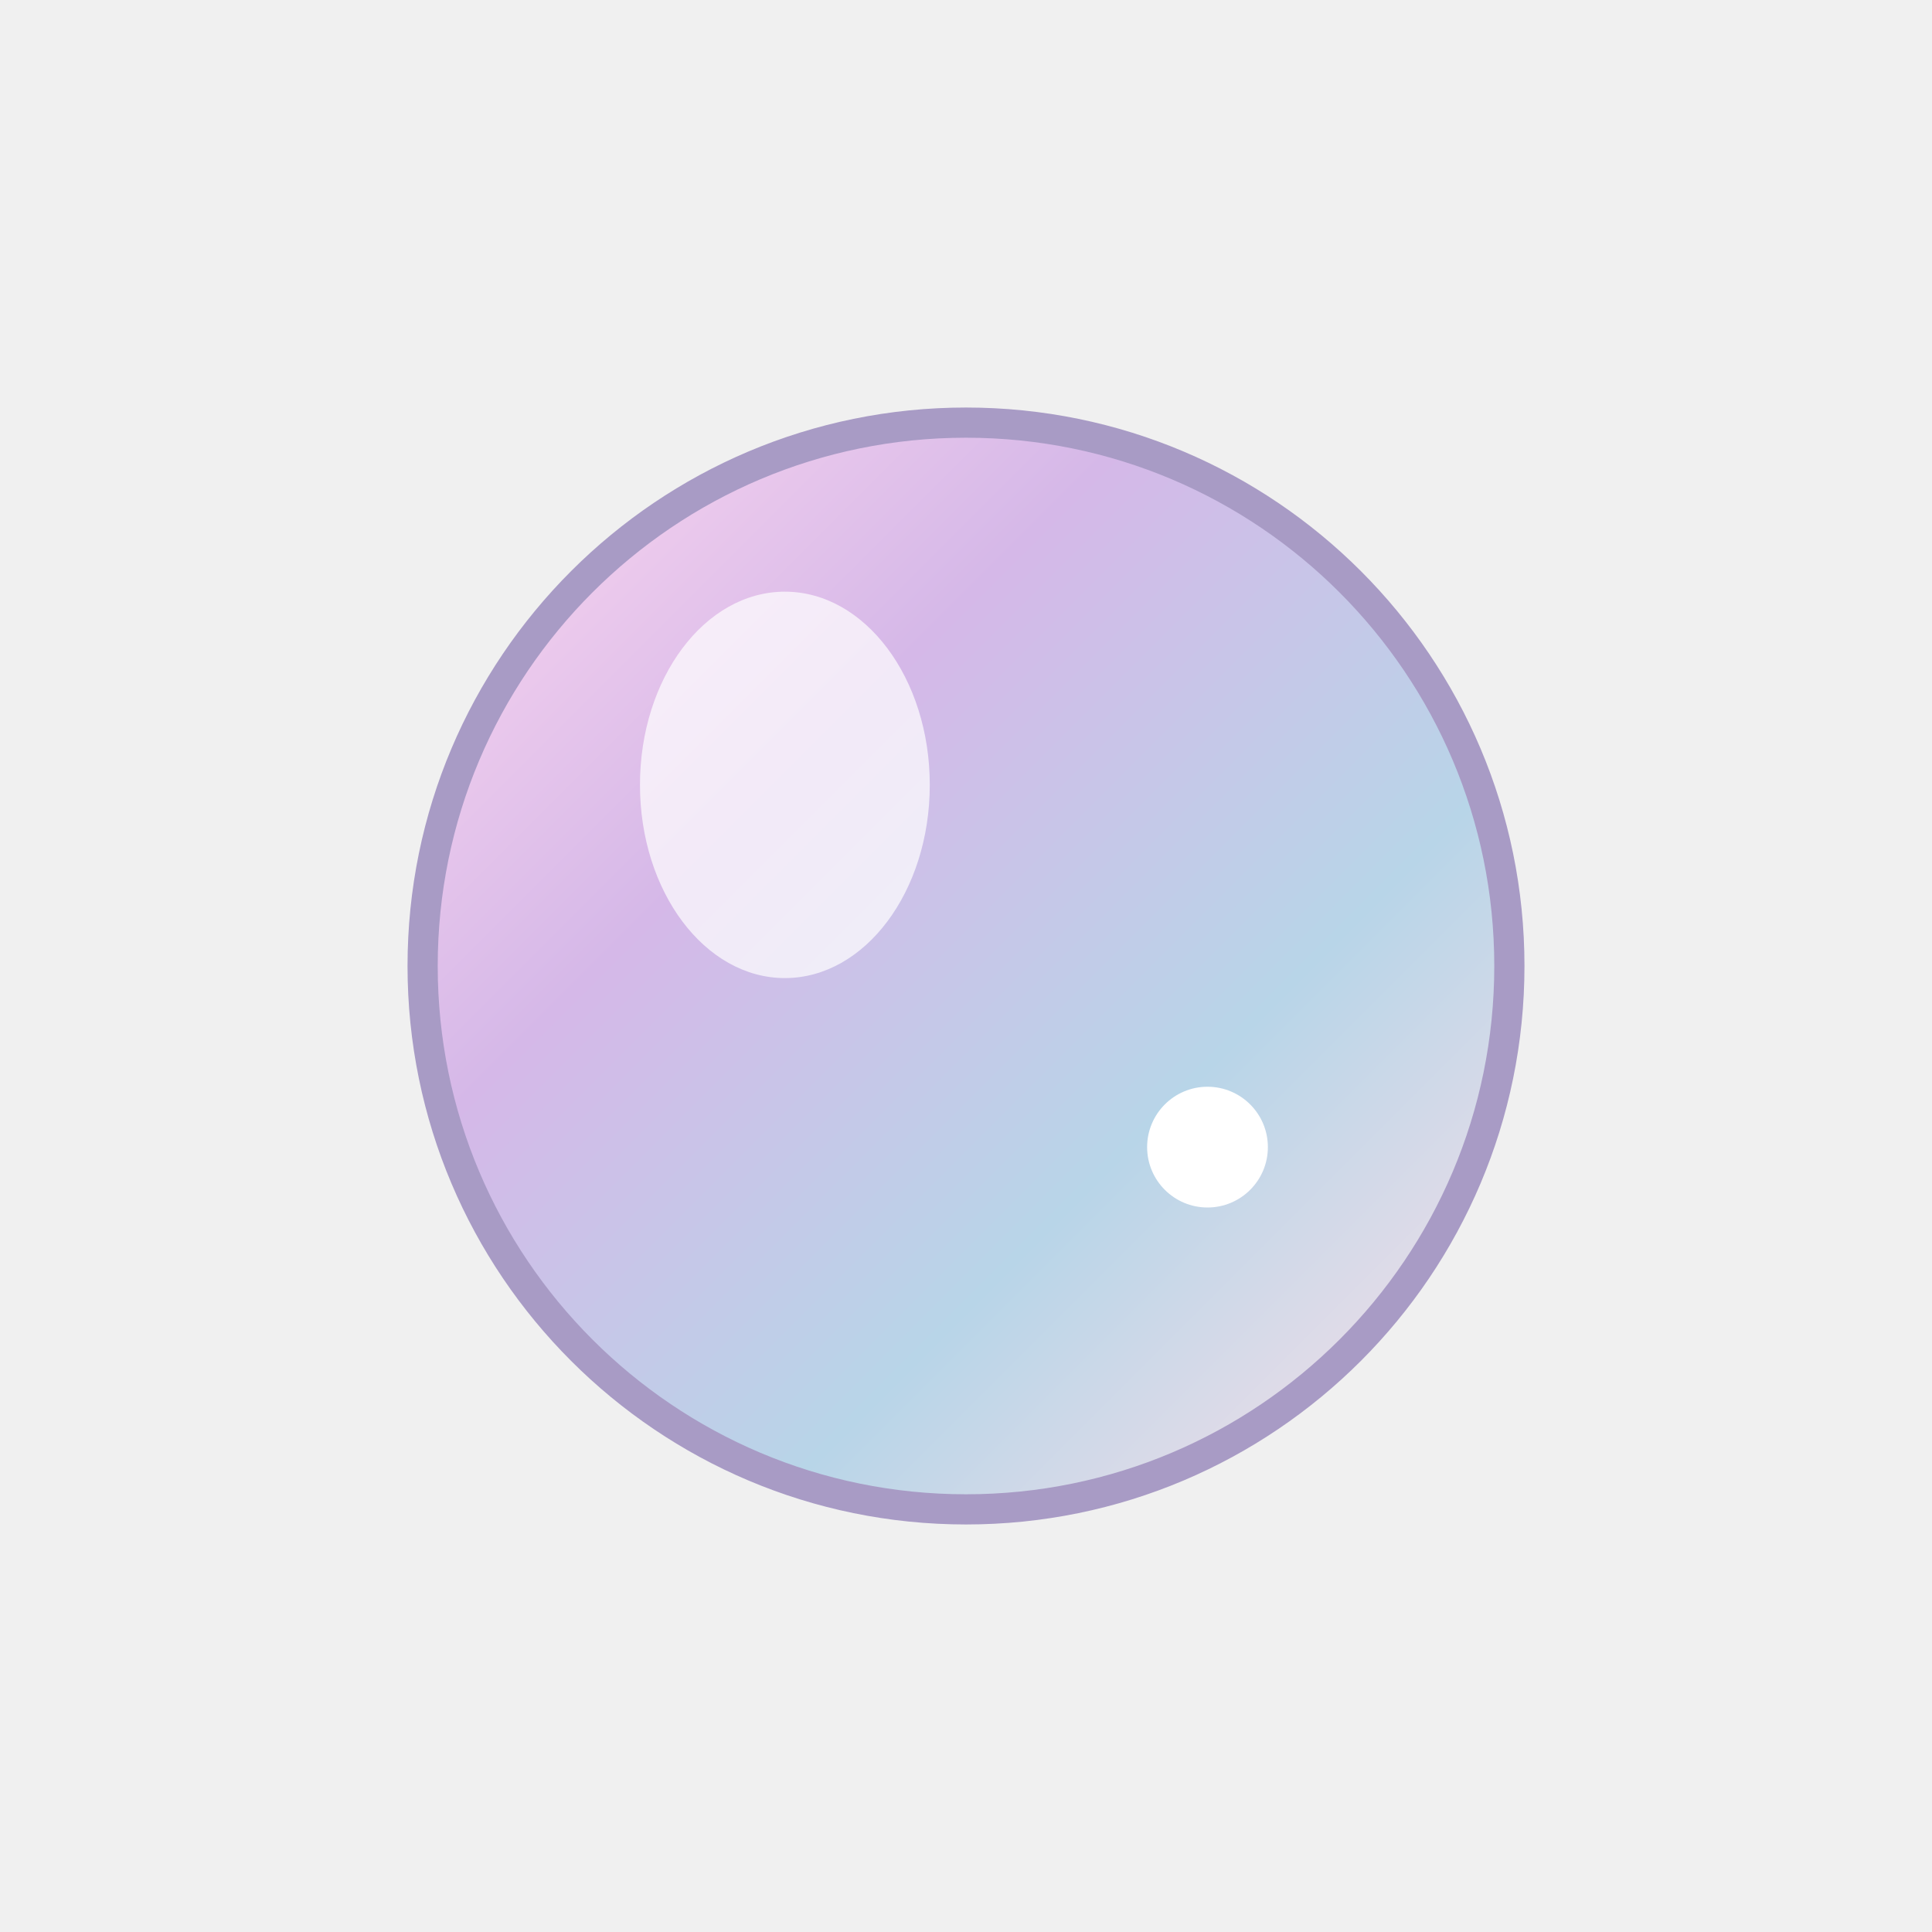
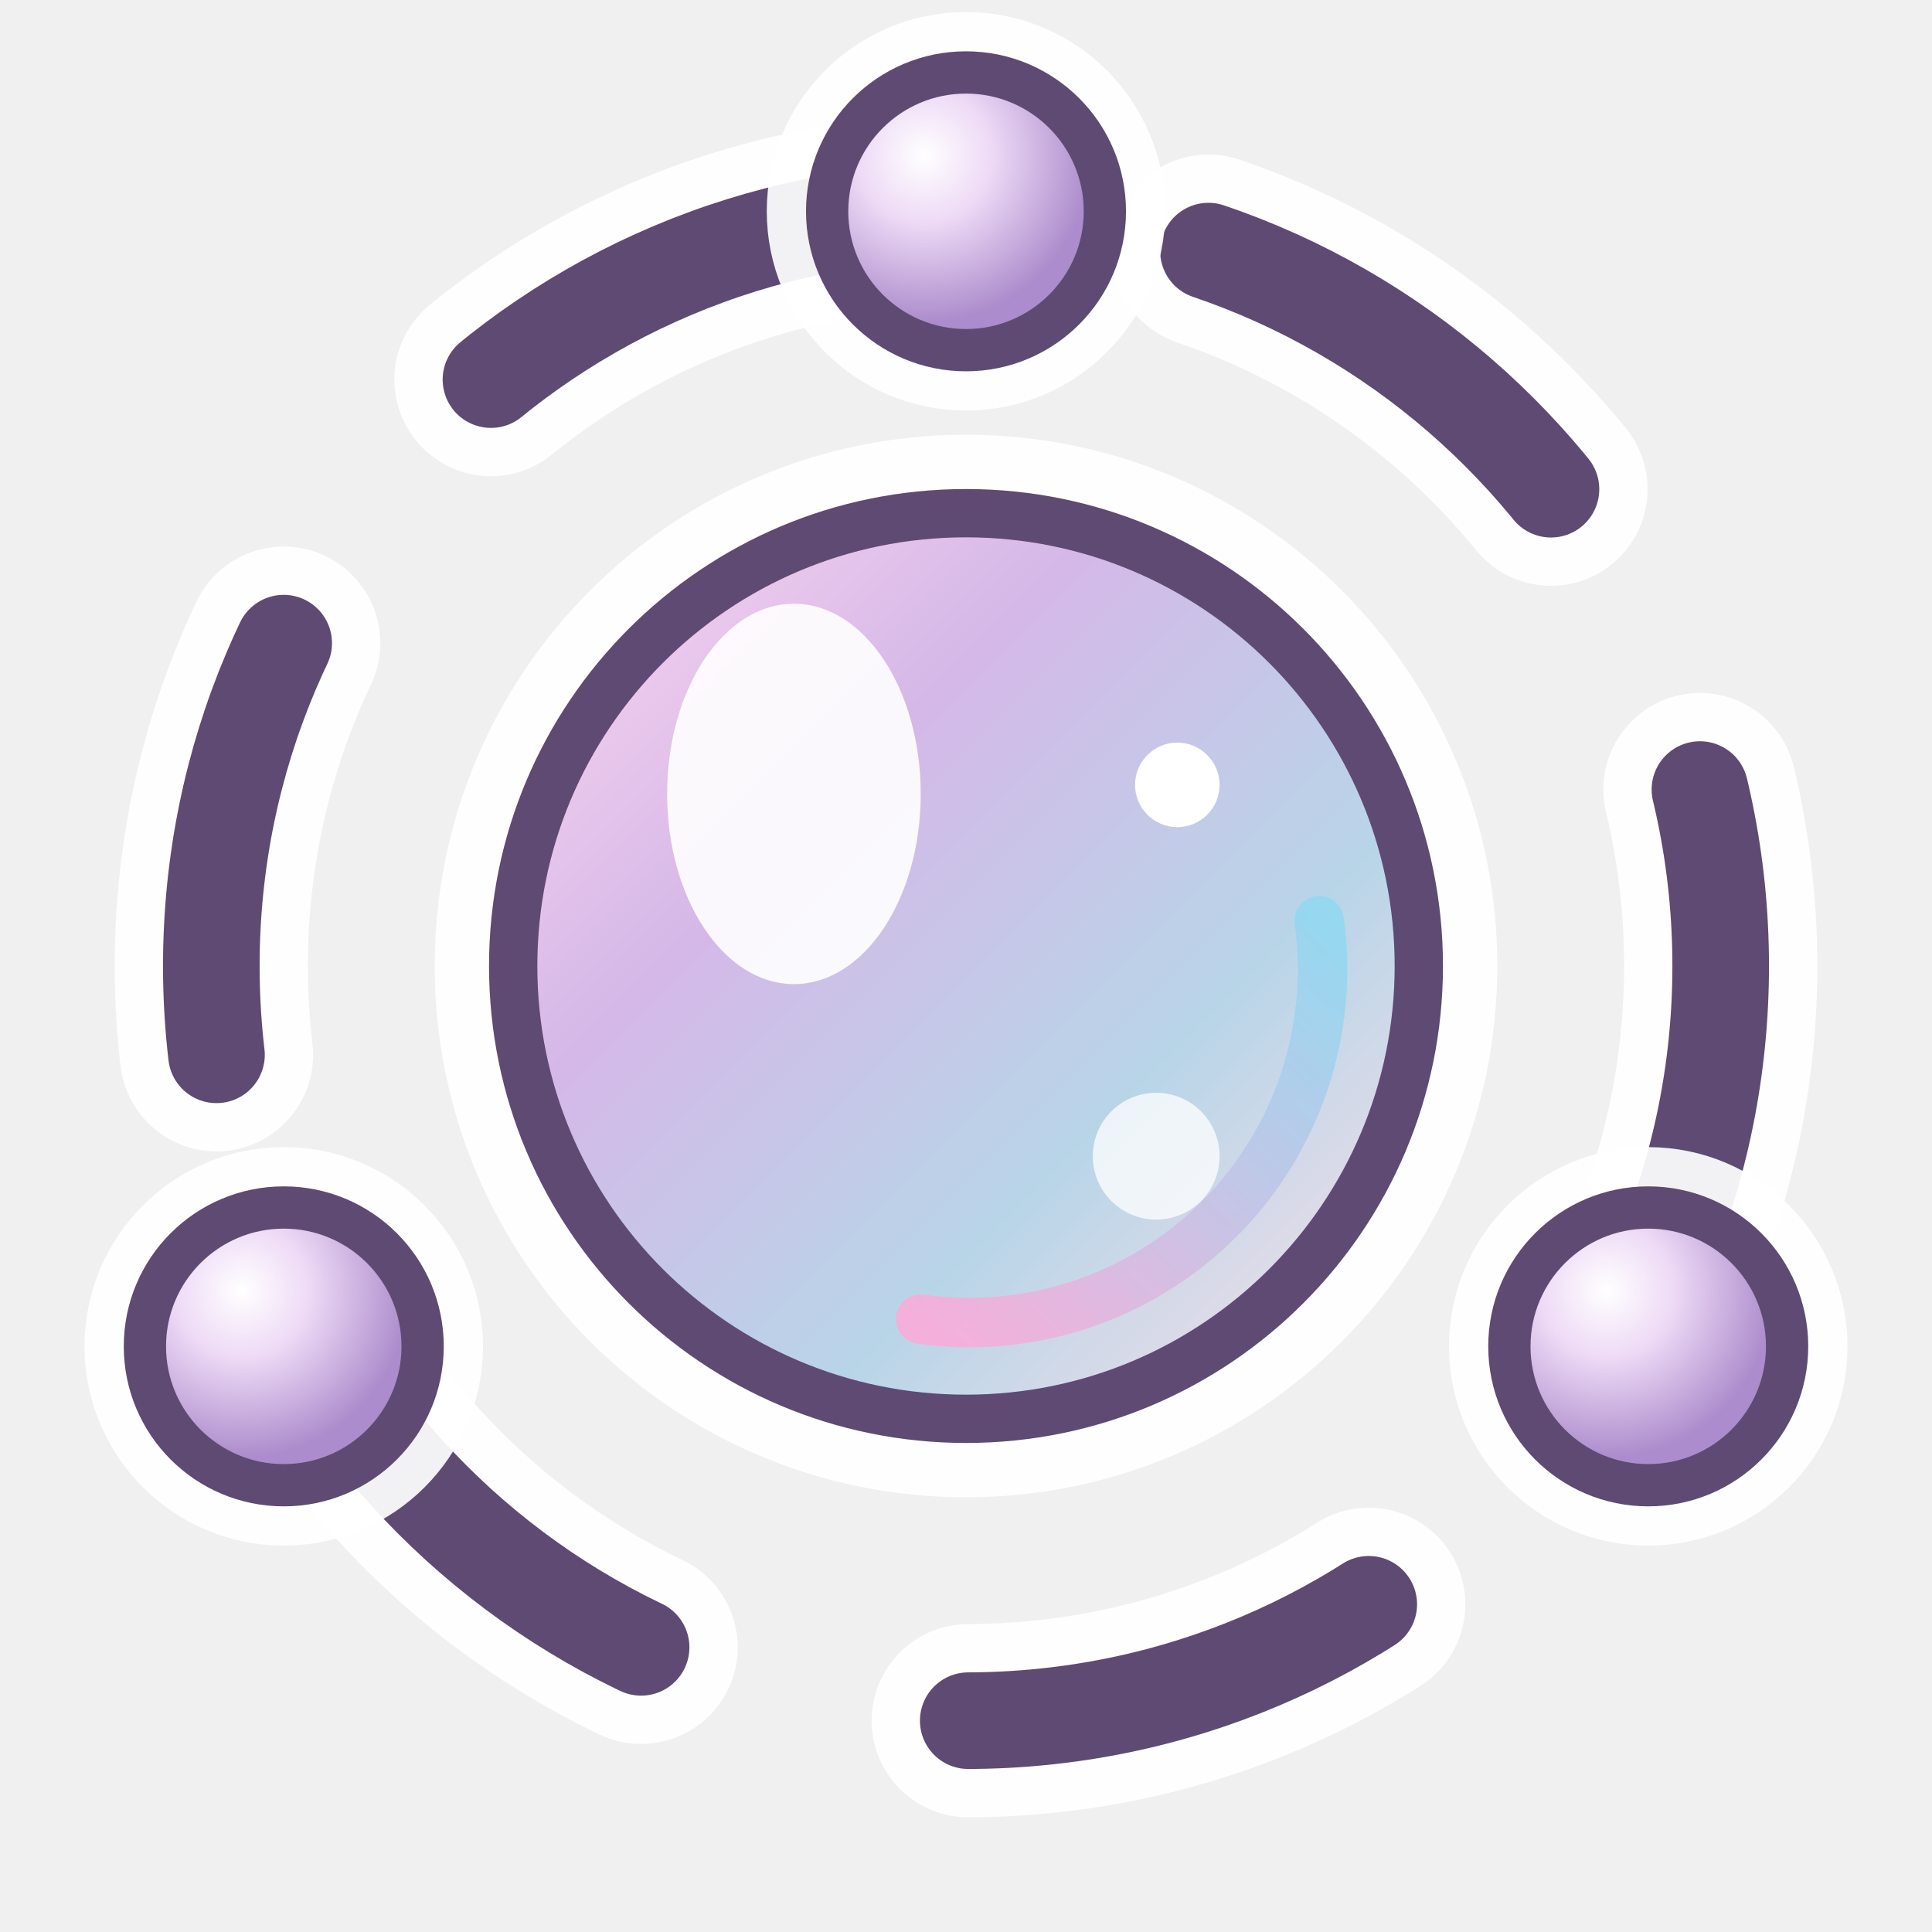
<svg xmlns="http://www.w3.org/2000/svg" viewBox="0 0 32 32" width="32" height="32">
  <defs>
-     <radialGradient id="prl_d" cx="35%" cy="30%" r="50%">
+     <radialGradient id="prl_d" cx="35%" cy="30%" r="60%">
      <stop offset="0%" stop-color="#FFFFFF" />
-       <stop offset="35%" stop-color="#FFE8F4" />
-       <stop offset="70%" stop-color="#D5B8E8" />
-       <stop offset="100%" stop-color="#9888B5" />
+       <stop offset="30%" stop-color="#FFE8F4" />
+       <stop offset="65%" stop-color="#DCB8EA" />
+       <stop offset="100%" stop-color="#A080C4" />
    </radialGradient>
-     <radialGradient id="prl_l" cx="35%" cy="30%" r="50%">
+     <radialGradient id="prl_c" cx="35%" cy="30%" r="60%">
      <stop offset="0%" stop-color="#FFFFFF" />
-       <stop offset="40%" stop-color="#FFD8F0" />
-       <stop offset="100%" stop-color="#A89BC5" />
+       <stop offset="40%" stop-color="#EEDAF6" />
+       <stop offset="100%" stop-color="#AC8CCC" />
    </radialGradient>
    <linearGradient id="prl_w" x1="0%" y1="0%" x2="100%" y2="100%">
      <stop offset="0%" stop-color="#FFD8F0" />
      <stop offset="33%" stop-color="#D5B8E8" />
      <stop offset="66%" stop-color="#B8D5E8" />
      <stop offset="100%" stop-color="#FFE0E8" />
    </linearGradient>
+     <linearGradient id="prl_pt" x1="0%" y1="0%" x2="100%" y2="100%">
+       <stop offset="0%" stop-color="#FFF0F8" />
+       <stop offset="40%" stop-color="#E8D5F4" />
+       <stop offset="75%" stop-color="#C8B5E0" />
+       <stop offset="100%" stop-color="#9888B5" />
+     </linearGradient>
+     <linearGradient id="prl_rim" x1="100%" y1="0%" x2="0%" y2="100%">
+       <stop offset="0%" stop-color="#8FD8F0" />
+       <stop offset="100%" stop-color="#FFA8D8" />
+     </linearGradient>
  </defs>
  <g>
    <animateTransform attributeName="transform" type="rotate" from="0 16 16" to="360 16 16" dur="3s" repeatCount="indefinite" />
-     <circle cx="16" cy="16" r="9" fill="url(#prl_w)" stroke="#A89BC5" stroke-width="0.5" />
-     <ellipse cx="13" cy="13" rx="2.4" ry="3.2" fill="#FFFFFF" opacity="0.7" />
-     <circle cx="20" cy="19" r="1" fill="#FFFFFF" />
+     <circle cx="16" cy="16" r="12.5" fill="none" stroke="#FFFFFF" stroke-width="3.2" opacity="0.9" stroke-dasharray="7 5.6" stroke-linecap="round" />
+     <circle cx="16" cy="16" r="12.5" fill="none" stroke="#5E4A72" stroke-width="1.6" stroke-dasharray="7 5.6" stroke-linecap="round" />
+     <circle cx="16" cy="3.5" r="2.3" fill="#FFFFFF" stroke="#FFFFFF" stroke-width="2" opacity="0.92" />
+     <circle cx="16" cy="3.5" r="2.3" fill="url(#prl_c)" stroke="#5E4A72" stroke-width="0.7" />
+     <circle cx="27.3" cy="22.3" r="2.3" fill="#FFFFFF" stroke="#FFFFFF" stroke-width="2" opacity="0.92" />
+     <circle cx="27.3" cy="22.3" r="2.3" fill="url(#prl_c)" stroke="#5E4A72" stroke-width="0.7" />
+     <circle cx="4.7" cy="22.3" r="2.3" fill="#FFFFFF" stroke="#FFFFFF" stroke-width="2" opacity="0.92" />
+     <circle cx="4.7" cy="22.3" r="2.3" fill="url(#prl_c)" stroke="#5E4A72" stroke-width="0.7" />
  </g>
+   <circle cx="16" cy="16" r="7.5" fill="#FFFFFF" stroke="#FFFFFF" stroke-width="2.6" opacity="0.92" />
+   <circle cx="16" cy="16" r="7.5" fill="url(#prl_w)" stroke="#5E4A72" stroke-width="0.8" />
+   <ellipse cx="13.15" cy="13.15" rx="2.10" ry="3.15" fill="#FFFFFF" opacity="0.9" />
+   <path d="M21.85,15.25 A5.85,5.85 0 0 1 15.25,21.85" fill="none" stroke="url(#prl_rim)" stroke-width="0.82" stroke-linecap="round" opacity="0.85" />
+   <circle cx="19.15" cy="19.15" r="1.05" fill="#FFFFFF" opacity="0.75" />
+   <circle cx="19.5" cy="13" r="0.7" fill="#FFFFFF">
+     <animate attributeName="opacity" values="0.55;1;0.55" dur="1.7s" repeatCount="indefinite" />
+   </circle>
</svg>
